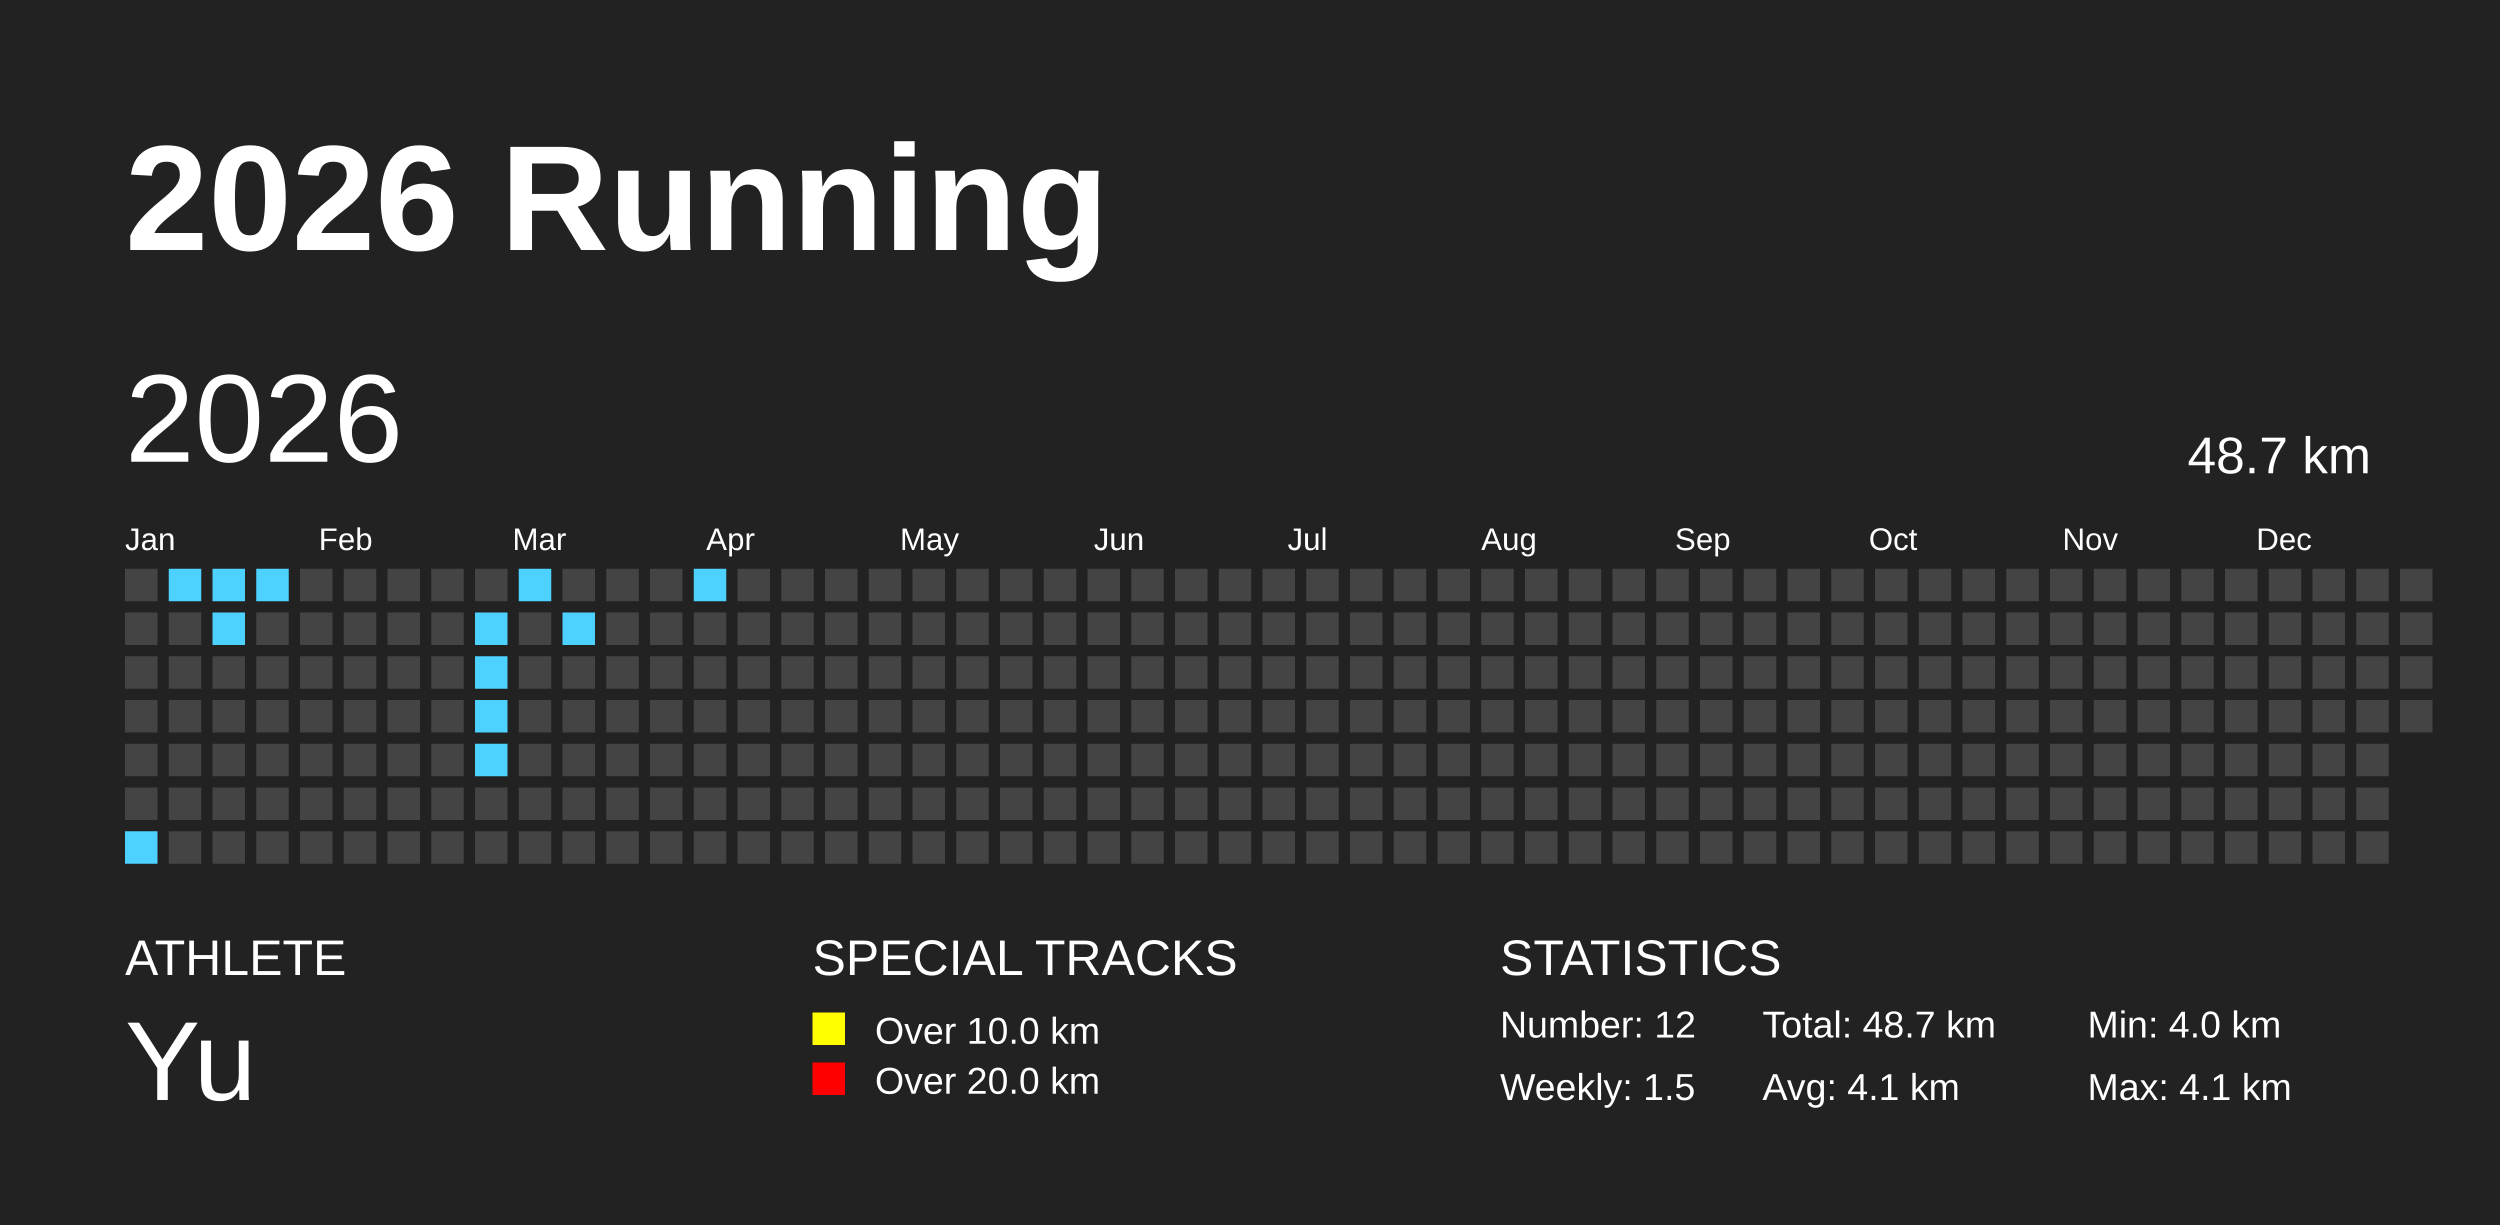
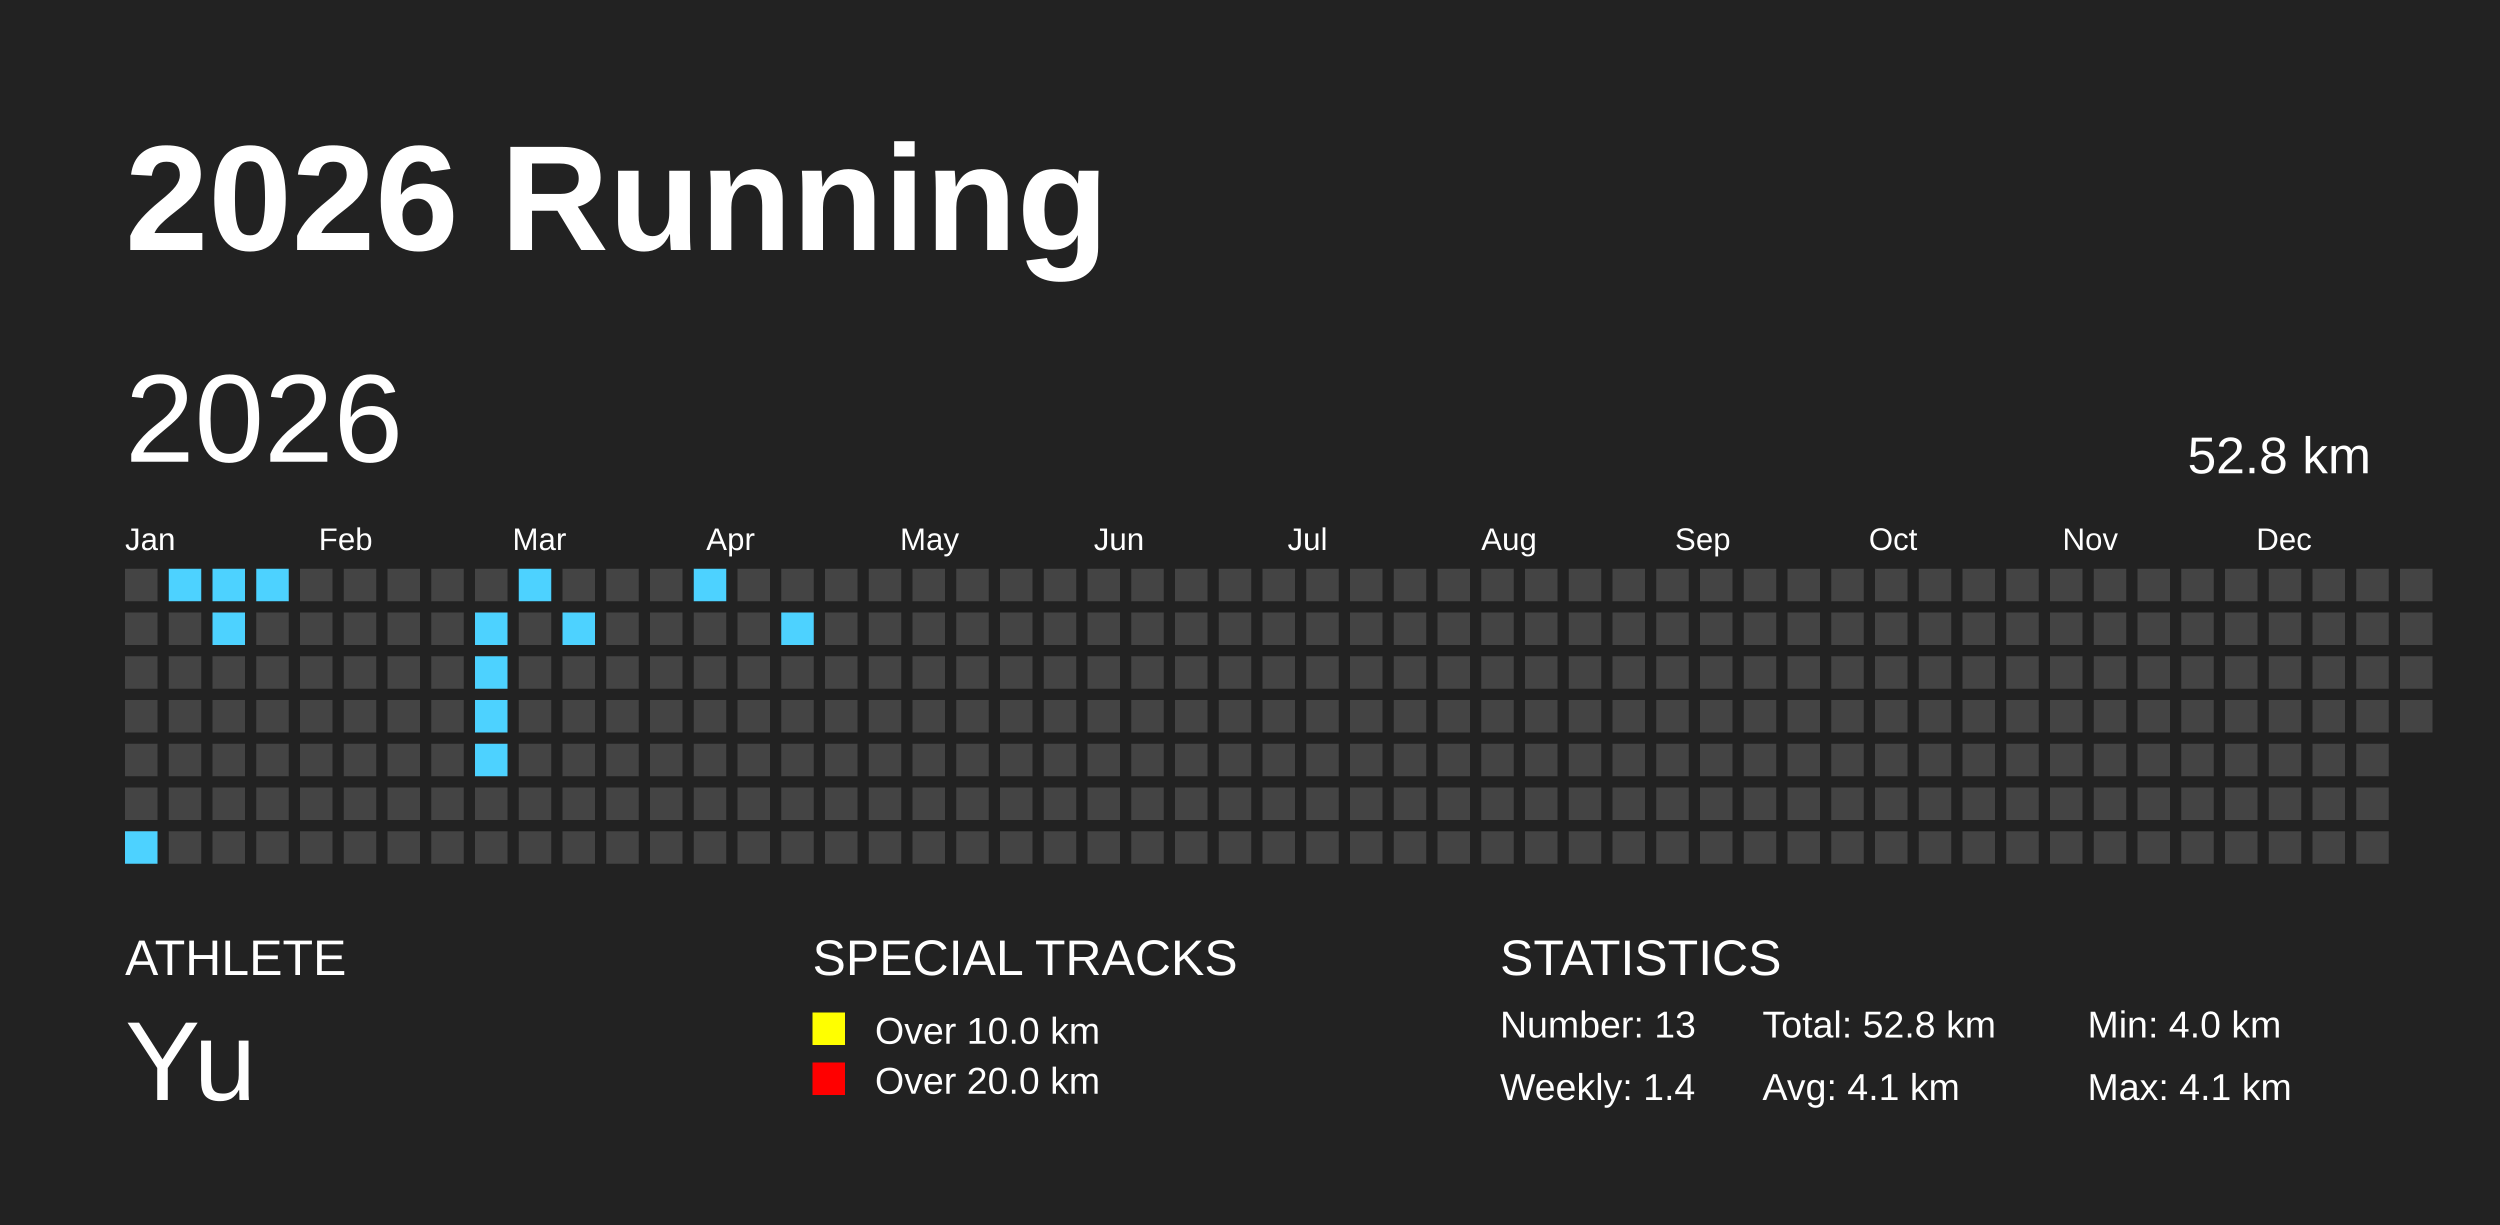
<svg xmlns="http://www.w3.org/2000/svg" baseProfile="full" height="98mm" version="1.1" viewBox="0,0,200,98" width="200mm">
  <defs />
  <rect fill="#222222" height="98" width="200" x="0" y="0" />
  <text fill="#FFFFFF" style="font-size:12px; font-family:Arial; font-weight:bold;" x="10" y="20">2026 Running</text>
  <text fill="#FFFFFF" style="font-size:4px; font-family:Arial" x="10" y="78">ATHLETE</text>
  <text fill="#FFFFFF" style="font-size:9px; font-family:Arial" x="10" y="88">Yu</text>
  <text fill="#FFFFFF" style="font-size:4px; font-family:Arial" x="65" y="78">SPECIAL TRACKS</text>
  <rect fill="yellow" height="2.6" width="2.6" x="65" y="81" />
  <text fill="#FFFFFF" style="font-size:3px; font-family:Arial" x="70" y="83.5">Over 10.0 km</text>
  <rect fill="red" height="2.6" width="2.6" x="65" y="85" />
  <text fill="#FFFFFF" style="font-size:3px; font-family:Arial" x="70" y="87.5">Over 20.0 km</text>
  <text fill="#FFFFFF" style="font-size:4px; font-family:Arial" x="120" y="78">STATISTICS</text>
-   <text fill="#FFFFFF" style="font-size:3px; font-family:Arial" x="120" y="83">Number: 12</text>
-   <text fill="#FFFFFF" style="font-size:3px; font-family:Arial" x="120" y="88">Weekly: 1.5</text>
-   <text fill="#FFFFFF" style="font-size:3px; font-family:Arial" x="141" y="83">Total: 48.7 km</text>
+   <text fill="#FFFFFF" style="font-size:3px; font-family:Arial" x="120" y="83">Number: 13</text>
+   <text fill="#FFFFFF" style="font-size:3px; font-family:Arial" x="120" y="88">Weekly: 1.4</text>
+   <text fill="#FFFFFF" style="font-size:3px; font-family:Arial" x="141" y="83">Total: 52.8 km</text>
  <text fill="#FFFFFF" style="font-size:3px; font-family:Arial" x="141" y="88">Avg: 4.1 km</text>
  <text fill="#FFFFFF" style="font-size:3px; font-family:Arial" x="167" y="83">Min: 4.0 km</text>
  <text fill="#FFFFFF" style="font-size:3px; font-family:Arial" x="167" y="88">Max: 4.1 km</text>
  <text dominant-baseline="hanging" fill="#FFFFFF" style="font-size:10.0px; font-family:Arial;" x="10" y="30">2026</text>
-   <text dominant-baseline="hanging" fill="#FFFFFF" style="font-size:4.125px; font-family:Arial;" x="175" y="35">48.7 km</text>
+   <text dominant-baseline="hanging" fill="#FFFFFF" style="font-size:4.125px; font-family:Arial;" x="175" y="35">52.8 km</text>
  <text fill="#FFFFFF" style="font-size:2.5px; font-family:Arial" x="10.0" y="44">Jan</text>
  <text fill="#FFFFFF" style="font-size:2.5px; font-family:Arial" x="25.5" y="44">Feb</text>
  <text fill="#FFFFFF" style="font-size:2.5px; font-family:Arial" x="41.0" y="44">Mar</text>
  <text fill="#FFFFFF" style="font-size:2.5px; font-family:Arial" x="56.5" y="44">Apr</text>
  <text fill="#FFFFFF" style="font-size:2.5px; font-family:Arial" x="72.0" y="44">May</text>
  <text fill="#FFFFFF" style="font-size:2.5px; font-family:Arial" x="87.5" y="44">Jun</text>
  <text fill="#FFFFFF" style="font-size:2.5px; font-family:Arial" x="103.0" y="44">Jul</text>
  <text fill="#FFFFFF" style="font-size:2.5px; font-family:Arial" x="118.5" y="44">Aug</text>
  <text fill="#FFFFFF" style="font-size:2.5px; font-family:Arial" x="134.0" y="44">Sep</text>
  <text fill="#FFFFFF" style="font-size:2.5px; font-family:Arial" x="149.5" y="44">Oct</text>
  <text fill="#FFFFFF" style="font-size:2.5px; font-family:Arial" x="165.0" y="44">Nov</text>
  <text fill="#FFFFFF" style="font-size:2.5px; font-family:Arial" x="180.5" y="44">Dec</text>
  <rect fill="#444444" height="2.6" width="2.6" x="10.0" y="45.5" />
  <rect fill="#444444" height="2.6" width="2.6" x="10.0" y="49.0" />
  <rect fill="#444444" height="2.6" width="2.6" x="10.0" y="52.5" />
  <rect fill="#444444" height="2.6" width="2.6" x="10.0" y="56.0" />
  <rect fill="#444444" height="2.6" width="2.6" x="10.0" y="59.5" />
  <rect fill="#444444" height="2.6" width="2.6" x="10.0" y="63.0" />
  <rect fill="#4DD2FF" height="2.6" width="2.6" x="10.0" y="66.5" />
  <rect fill="#4DD2FF" height="2.6" width="2.6" x="13.5" y="45.5" />
  <rect fill="#444444" height="2.6" width="2.6" x="13.5" y="49.0" />
  <rect fill="#444444" height="2.6" width="2.6" x="13.5" y="52.5" />
  <rect fill="#444444" height="2.6" width="2.6" x="13.5" y="56.0" />
  <rect fill="#444444" height="2.6" width="2.6" x="13.5" y="59.5" />
  <rect fill="#444444" height="2.6" width="2.6" x="13.5" y="63.0" />
  <rect fill="#444444" height="2.6" width="2.6" x="13.5" y="66.5" />
  <rect fill="#4DD2FF" height="2.6" width="2.6" x="17.0" y="45.5" />
  <rect fill="#4DD2FF" height="2.6" width="2.6" x="17.0" y="49.0" />
  <rect fill="#444444" height="2.6" width="2.6" x="17.0" y="52.5" />
  <rect fill="#444444" height="2.6" width="2.6" x="17.0" y="56.0" />
  <rect fill="#444444" height="2.6" width="2.6" x="17.0" y="59.5" />
  <rect fill="#444444" height="2.6" width="2.6" x="17.0" y="63.0" />
  <rect fill="#444444" height="2.6" width="2.6" x="17.0" y="66.5" />
  <rect fill="#4DD2FF" height="2.6" width="2.6" x="20.5" y="45.5" />
  <rect fill="#444444" height="2.6" width="2.6" x="20.5" y="49.0" />
  <rect fill="#444444" height="2.6" width="2.6" x="20.5" y="52.5" />
  <rect fill="#444444" height="2.6" width="2.6" x="20.5" y="56.0" />
  <rect fill="#444444" height="2.6" width="2.6" x="20.5" y="59.5" />
  <rect fill="#444444" height="2.6" width="2.6" x="20.5" y="63.0" />
  <rect fill="#444444" height="2.6" width="2.6" x="20.5" y="66.5" />
  <rect fill="#444444" height="2.6" width="2.6" x="24.0" y="45.5" />
  <rect fill="#444444" height="2.6" width="2.6" x="24.0" y="49.0" />
  <rect fill="#444444" height="2.6" width="2.6" x="24.0" y="52.5" />
  <rect fill="#444444" height="2.6" width="2.6" x="24.0" y="56.0" />
  <rect fill="#444444" height="2.6" width="2.6" x="24.0" y="59.5" />
  <rect fill="#444444" height="2.6" width="2.6" x="24.0" y="63.0" />
  <rect fill="#444444" height="2.6" width="2.6" x="24.0" y="66.5" />
  <rect fill="#444444" height="2.6" width="2.6" x="27.5" y="45.5" />
  <rect fill="#444444" height="2.6" width="2.6" x="27.5" y="49.0" />
  <rect fill="#444444" height="2.6" width="2.6" x="27.5" y="52.5" />
  <rect fill="#444444" height="2.6" width="2.6" x="27.5" y="56.0" />
  <rect fill="#444444" height="2.6" width="2.6" x="27.5" y="59.5" />
  <rect fill="#444444" height="2.6" width="2.6" x="27.5" y="63.0" />
  <rect fill="#444444" height="2.6" width="2.6" x="27.5" y="66.5" />
  <rect fill="#444444" height="2.6" width="2.6" x="31.0" y="45.5" />
  <rect fill="#444444" height="2.6" width="2.6" x="31.0" y="49.0" />
  <rect fill="#444444" height="2.6" width="2.6" x="31.0" y="52.5" />
  <rect fill="#444444" height="2.6" width="2.6" x="31.0" y="56.0" />
  <rect fill="#444444" height="2.6" width="2.6" x="31.0" y="59.5" />
  <rect fill="#444444" height="2.6" width="2.6" x="31.0" y="63.0" />
  <rect fill="#444444" height="2.6" width="2.6" x="31.0" y="66.5" />
  <rect fill="#444444" height="2.6" width="2.6" x="34.5" y="45.5" />
  <rect fill="#444444" height="2.6" width="2.6" x="34.5" y="49.0" />
  <rect fill="#444444" height="2.6" width="2.6" x="34.5" y="52.5" />
  <rect fill="#444444" height="2.6" width="2.6" x="34.5" y="56.0" />
  <rect fill="#444444" height="2.6" width="2.6" x="34.5" y="59.5" />
  <rect fill="#444444" height="2.6" width="2.6" x="34.5" y="63.0" />
  <rect fill="#444444" height="2.6" width="2.6" x="34.5" y="66.5" />
  <rect fill="#444444" height="2.6" width="2.6" x="38.0" y="45.5" />
  <rect fill="#4DD2FF" height="2.6" width="2.6" x="38.0" y="49.0" />
  <rect fill="#4DD2FF" height="2.6" width="2.6" x="38.0" y="52.5" />
  <rect fill="#4DD2FF" height="2.6" width="2.6" x="38.0" y="56.0" />
  <rect fill="#4DD2FF" height="2.6" width="2.6" x="38.0" y="59.5" />
  <rect fill="#444444" height="2.6" width="2.6" x="38.0" y="63.0" />
  <rect fill="#444444" height="2.6" width="2.6" x="38.0" y="66.5" />
  <rect fill="#4DD2FF" height="2.6" width="2.6" x="41.5" y="45.5" />
  <rect fill="#444444" height="2.6" width="2.6" x="41.5" y="49.0" />
  <rect fill="#444444" height="2.6" width="2.6" x="41.5" y="52.5" />
  <rect fill="#444444" height="2.6" width="2.6" x="41.5" y="56.0" />
  <rect fill="#444444" height="2.6" width="2.6" x="41.5" y="59.5" />
  <rect fill="#444444" height="2.6" width="2.6" x="41.5" y="63.0" />
  <rect fill="#444444" height="2.6" width="2.6" x="41.5" y="66.5" />
  <rect fill="#444444" height="2.6" width="2.6" x="45.0" y="45.5" />
  <rect fill="#4DD2FF" height="2.6" width="2.6" x="45.0" y="49.0" />
  <rect fill="#444444" height="2.6" width="2.6" x="45.0" y="52.5" />
  <rect fill="#444444" height="2.6" width="2.6" x="45.0" y="56.0" />
  <rect fill="#444444" height="2.6" width="2.6" x="45.0" y="59.5" />
  <rect fill="#444444" height="2.6" width="2.6" x="45.0" y="63.0" />
  <rect fill="#444444" height="2.6" width="2.6" x="45.0" y="66.5" />
  <rect fill="#444444" height="2.6" width="2.6" x="48.5" y="45.5" />
  <rect fill="#444444" height="2.6" width="2.6" x="48.5" y="49.0" />
  <rect fill="#444444" height="2.6" width="2.6" x="48.5" y="52.5" />
  <rect fill="#444444" height="2.6" width="2.6" x="48.5" y="56.0" />
  <rect fill="#444444" height="2.6" width="2.6" x="48.5" y="59.5" />
  <rect fill="#444444" height="2.6" width="2.6" x="48.5" y="63.0" />
  <rect fill="#444444" height="2.6" width="2.6" x="48.5" y="66.5" />
  <rect fill="#444444" height="2.6" width="2.6" x="52.0" y="45.5" />
  <rect fill="#444444" height="2.6" width="2.6" x="52.0" y="49.0" />
  <rect fill="#444444" height="2.6" width="2.6" x="52.0" y="52.5" />
  <rect fill="#444444" height="2.6" width="2.6" x="52.0" y="56.0" />
  <rect fill="#444444" height="2.6" width="2.6" x="52.0" y="59.5" />
  <rect fill="#444444" height="2.6" width="2.6" x="52.0" y="63.0" />
  <rect fill="#444444" height="2.6" width="2.6" x="52.0" y="66.5" />
  <rect fill="#4DD2FF" height="2.6" width="2.6" x="55.5" y="45.5" />
  <rect fill="#444444" height="2.6" width="2.6" x="55.5" y="49.0" />
  <rect fill="#444444" height="2.6" width="2.6" x="55.5" y="52.5" />
  <rect fill="#444444" height="2.6" width="2.6" x="55.5" y="56.0" />
  <rect fill="#444444" height="2.6" width="2.6" x="55.5" y="59.5" />
  <rect fill="#444444" height="2.6" width="2.6" x="55.5" y="63.0" />
  <rect fill="#444444" height="2.6" width="2.6" x="55.5" y="66.5" />
  <rect fill="#444444" height="2.6" width="2.6" x="59.0" y="45.5" />
  <rect fill="#444444" height="2.6" width="2.6" x="59.0" y="49.0" />
  <rect fill="#444444" height="2.6" width="2.6" x="59.0" y="52.5" />
  <rect fill="#444444" height="2.6" width="2.6" x="59.0" y="56.0" />
  <rect fill="#444444" height="2.6" width="2.6" x="59.0" y="59.5" />
  <rect fill="#444444" height="2.6" width="2.6" x="59.0" y="63.0" />
  <rect fill="#444444" height="2.6" width="2.6" x="59.0" y="66.5" />
  <rect fill="#444444" height="2.6" width="2.6" x="62.5" y="45.5" />
-   <rect fill="#444444" height="2.6" width="2.6" x="62.5" y="49.0" />
+   <rect fill="#4DD2FF" height="2.6" width="2.6" x="62.5" y="49.0" />
  <rect fill="#444444" height="2.6" width="2.6" x="62.5" y="52.5" />
  <rect fill="#444444" height="2.6" width="2.6" x="62.5" y="56.0" />
  <rect fill="#444444" height="2.6" width="2.6" x="62.5" y="59.5" />
  <rect fill="#444444" height="2.6" width="2.6" x="62.5" y="63.0" />
  <rect fill="#444444" height="2.6" width="2.6" x="62.5" y="66.5" />
  <rect fill="#444444" height="2.6" width="2.6" x="66.0" y="45.5" />
  <rect fill="#444444" height="2.6" width="2.6" x="66.0" y="49.0" />
  <rect fill="#444444" height="2.6" width="2.6" x="66.0" y="52.5" />
  <rect fill="#444444" height="2.6" width="2.6" x="66.0" y="56.0" />
  <rect fill="#444444" height="2.6" width="2.6" x="66.0" y="59.5" />
  <rect fill="#444444" height="2.6" width="2.6" x="66.0" y="63.0" />
  <rect fill="#444444" height="2.6" width="2.6" x="66.0" y="66.5" />
  <rect fill="#444444" height="2.6" width="2.6" x="69.5" y="45.5" />
  <rect fill="#444444" height="2.6" width="2.6" x="69.5" y="49.0" />
  <rect fill="#444444" height="2.6" width="2.6" x="69.5" y="52.5" />
  <rect fill="#444444" height="2.6" width="2.6" x="69.5" y="56.0" />
  <rect fill="#444444" height="2.6" width="2.6" x="69.5" y="59.5" />
  <rect fill="#444444" height="2.6" width="2.6" x="69.5" y="63.0" />
  <rect fill="#444444" height="2.6" width="2.6" x="69.5" y="66.5" />
  <rect fill="#444444" height="2.6" width="2.6" x="73.0" y="45.5" />
  <rect fill="#444444" height="2.6" width="2.6" x="73.0" y="49.0" />
  <rect fill="#444444" height="2.6" width="2.6" x="73.0" y="52.5" />
  <rect fill="#444444" height="2.6" width="2.6" x="73.0" y="56.0" />
  <rect fill="#444444" height="2.6" width="2.6" x="73.0" y="59.5" />
  <rect fill="#444444" height="2.6" width="2.6" x="73.0" y="63.0" />
  <rect fill="#444444" height="2.6" width="2.6" x="73.0" y="66.5" />
  <rect fill="#444444" height="2.6" width="2.6" x="76.5" y="45.5" />
  <rect fill="#444444" height="2.6" width="2.6" x="76.5" y="49.0" />
  <rect fill="#444444" height="2.6" width="2.6" x="76.5" y="52.5" />
  <rect fill="#444444" height="2.6" width="2.6" x="76.5" y="56.0" />
  <rect fill="#444444" height="2.6" width="2.6" x="76.5" y="59.5" />
  <rect fill="#444444" height="2.6" width="2.6" x="76.5" y="63.0" />
  <rect fill="#444444" height="2.6" width="2.6" x="76.5" y="66.5" />
  <rect fill="#444444" height="2.6" width="2.6" x="80.0" y="45.5" />
  <rect fill="#444444" height="2.6" width="2.6" x="80.0" y="49.0" />
  <rect fill="#444444" height="2.6" width="2.6" x="80.0" y="52.5" />
  <rect fill="#444444" height="2.6" width="2.6" x="80.0" y="56.0" />
  <rect fill="#444444" height="2.6" width="2.6" x="80.0" y="59.5" />
  <rect fill="#444444" height="2.6" width="2.6" x="80.0" y="63.0" />
  <rect fill="#444444" height="2.6" width="2.6" x="80.0" y="66.5" />
  <rect fill="#444444" height="2.6" width="2.6" x="83.5" y="45.5" />
  <rect fill="#444444" height="2.6" width="2.6" x="83.5" y="49.0" />
  <rect fill="#444444" height="2.6" width="2.6" x="83.5" y="52.5" />
  <rect fill="#444444" height="2.6" width="2.6" x="83.5" y="56.0" />
  <rect fill="#444444" height="2.6" width="2.6" x="83.5" y="59.5" />
  <rect fill="#444444" height="2.6" width="2.6" x="83.5" y="63.0" />
  <rect fill="#444444" height="2.6" width="2.6" x="83.5" y="66.5" />
  <rect fill="#444444" height="2.6" width="2.6" x="87.0" y="45.5" />
  <rect fill="#444444" height="2.6" width="2.6" x="87.0" y="49.0" />
  <rect fill="#444444" height="2.6" width="2.6" x="87.0" y="52.5" />
  <rect fill="#444444" height="2.6" width="2.6" x="87.0" y="56.0" />
  <rect fill="#444444" height="2.6" width="2.6" x="87.0" y="59.5" />
  <rect fill="#444444" height="2.6" width="2.6" x="87.0" y="63.0" />
  <rect fill="#444444" height="2.6" width="2.6" x="87.0" y="66.5" />
  <rect fill="#444444" height="2.6" width="2.6" x="90.5" y="45.5" />
  <rect fill="#444444" height="2.6" width="2.6" x="90.5" y="49.0" />
  <rect fill="#444444" height="2.6" width="2.6" x="90.5" y="52.5" />
  <rect fill="#444444" height="2.6" width="2.6" x="90.5" y="56.0" />
  <rect fill="#444444" height="2.6" width="2.6" x="90.5" y="59.5" />
  <rect fill="#444444" height="2.6" width="2.6" x="90.5" y="63.0" />
  <rect fill="#444444" height="2.6" width="2.6" x="90.5" y="66.5" />
  <rect fill="#444444" height="2.6" width="2.6" x="94.0" y="45.5" />
  <rect fill="#444444" height="2.6" width="2.6" x="94.0" y="49.0" />
  <rect fill="#444444" height="2.6" width="2.6" x="94.0" y="52.5" />
  <rect fill="#444444" height="2.6" width="2.6" x="94.0" y="56.0" />
  <rect fill="#444444" height="2.6" width="2.6" x="94.0" y="59.5" />
  <rect fill="#444444" height="2.6" width="2.6" x="94.0" y="63.0" />
  <rect fill="#444444" height="2.6" width="2.6" x="94.0" y="66.5" />
  <rect fill="#444444" height="2.6" width="2.6" x="97.5" y="45.5" />
  <rect fill="#444444" height="2.6" width="2.6" x="97.5" y="49.0" />
  <rect fill="#444444" height="2.6" width="2.6" x="97.5" y="52.5" />
  <rect fill="#444444" height="2.6" width="2.6" x="97.5" y="56.0" />
  <rect fill="#444444" height="2.6" width="2.6" x="97.5" y="59.5" />
  <rect fill="#444444" height="2.6" width="2.6" x="97.5" y="63.0" />
  <rect fill="#444444" height="2.6" width="2.6" x="97.5" y="66.5" />
  <rect fill="#444444" height="2.6" width="2.6" x="101.0" y="45.5" />
  <rect fill="#444444" height="2.6" width="2.6" x="101.0" y="49.0" />
  <rect fill="#444444" height="2.6" width="2.6" x="101.0" y="52.5" />
  <rect fill="#444444" height="2.6" width="2.6" x="101.0" y="56.0" />
  <rect fill="#444444" height="2.6" width="2.6" x="101.0" y="59.5" />
  <rect fill="#444444" height="2.6" width="2.6" x="101.0" y="63.0" />
  <rect fill="#444444" height="2.6" width="2.6" x="101.0" y="66.5" />
  <rect fill="#444444" height="2.6" width="2.6" x="104.5" y="45.5" />
  <rect fill="#444444" height="2.6" width="2.6" x="104.5" y="49.0" />
  <rect fill="#444444" height="2.6" width="2.6" x="104.5" y="52.5" />
  <rect fill="#444444" height="2.6" width="2.6" x="104.5" y="56.0" />
  <rect fill="#444444" height="2.6" width="2.6" x="104.5" y="59.5" />
  <rect fill="#444444" height="2.6" width="2.6" x="104.5" y="63.0" />
  <rect fill="#444444" height="2.6" width="2.6" x="104.5" y="66.5" />
  <rect fill="#444444" height="2.6" width="2.6" x="108.0" y="45.5" />
  <rect fill="#444444" height="2.6" width="2.6" x="108.0" y="49.0" />
  <rect fill="#444444" height="2.6" width="2.6" x="108.0" y="52.5" />
  <rect fill="#444444" height="2.6" width="2.6" x="108.0" y="56.0" />
  <rect fill="#444444" height="2.6" width="2.6" x="108.0" y="59.5" />
  <rect fill="#444444" height="2.6" width="2.6" x="108.0" y="63.0" />
  <rect fill="#444444" height="2.6" width="2.6" x="108.0" y="66.5" />
  <rect fill="#444444" height="2.6" width="2.6" x="111.5" y="45.5" />
  <rect fill="#444444" height="2.6" width="2.6" x="111.5" y="49.0" />
  <rect fill="#444444" height="2.6" width="2.6" x="111.5" y="52.5" />
  <rect fill="#444444" height="2.6" width="2.6" x="111.5" y="56.0" />
  <rect fill="#444444" height="2.6" width="2.6" x="111.5" y="59.5" />
  <rect fill="#444444" height="2.6" width="2.6" x="111.5" y="63.0" />
  <rect fill="#444444" height="2.6" width="2.6" x="111.5" y="66.5" />
  <rect fill="#444444" height="2.6" width="2.6" x="115.0" y="45.5" />
  <rect fill="#444444" height="2.6" width="2.6" x="115.0" y="49.0" />
  <rect fill="#444444" height="2.6" width="2.6" x="115.0" y="52.5" />
  <rect fill="#444444" height="2.6" width="2.6" x="115.0" y="56.0" />
  <rect fill="#444444" height="2.6" width="2.6" x="115.0" y="59.5" />
  <rect fill="#444444" height="2.6" width="2.6" x="115.0" y="63.0" />
  <rect fill="#444444" height="2.6" width="2.6" x="115.0" y="66.5" />
  <rect fill="#444444" height="2.6" width="2.6" x="118.5" y="45.5" />
  <rect fill="#444444" height="2.6" width="2.6" x="118.5" y="49.0" />
  <rect fill="#444444" height="2.6" width="2.6" x="118.5" y="52.5" />
  <rect fill="#444444" height="2.6" width="2.6" x="118.5" y="56.0" />
  <rect fill="#444444" height="2.6" width="2.6" x="118.5" y="59.5" />
  <rect fill="#444444" height="2.6" width="2.6" x="118.5" y="63.0" />
  <rect fill="#444444" height="2.6" width="2.6" x="118.5" y="66.5" />
  <rect fill="#444444" height="2.6" width="2.6" x="122.0" y="45.5" />
  <rect fill="#444444" height="2.6" width="2.6" x="122.0" y="49.0" />
  <rect fill="#444444" height="2.6" width="2.6" x="122.0" y="52.5" />
  <rect fill="#444444" height="2.6" width="2.6" x="122.0" y="56.0" />
  <rect fill="#444444" height="2.6" width="2.6" x="122.0" y="59.5" />
  <rect fill="#444444" height="2.6" width="2.6" x="122.0" y="63.0" />
  <rect fill="#444444" height="2.6" width="2.6" x="122.0" y="66.5" />
  <rect fill="#444444" height="2.6" width="2.6" x="125.5" y="45.5" />
  <rect fill="#444444" height="2.6" width="2.6" x="125.5" y="49.0" />
  <rect fill="#444444" height="2.6" width="2.6" x="125.5" y="52.5" />
  <rect fill="#444444" height="2.6" width="2.6" x="125.5" y="56.0" />
  <rect fill="#444444" height="2.6" width="2.6" x="125.5" y="59.5" />
  <rect fill="#444444" height="2.6" width="2.6" x="125.5" y="63.0" />
  <rect fill="#444444" height="2.6" width="2.6" x="125.5" y="66.5" />
  <rect fill="#444444" height="2.6" width="2.6" x="129.0" y="45.5" />
  <rect fill="#444444" height="2.6" width="2.6" x="129.0" y="49.0" />
  <rect fill="#444444" height="2.6" width="2.6" x="129.0" y="52.5" />
  <rect fill="#444444" height="2.6" width="2.6" x="129.0" y="56.0" />
  <rect fill="#444444" height="2.6" width="2.6" x="129.0" y="59.5" />
  <rect fill="#444444" height="2.6" width="2.6" x="129.0" y="63.0" />
  <rect fill="#444444" height="2.6" width="2.6" x="129.0" y="66.5" />
  <rect fill="#444444" height="2.6" width="2.6" x="132.5" y="45.5" />
  <rect fill="#444444" height="2.6" width="2.6" x="132.5" y="49.0" />
  <rect fill="#444444" height="2.6" width="2.6" x="132.5" y="52.5" />
  <rect fill="#444444" height="2.6" width="2.6" x="132.5" y="56.0" />
  <rect fill="#444444" height="2.6" width="2.6" x="132.5" y="59.5" />
  <rect fill="#444444" height="2.6" width="2.6" x="132.5" y="63.0" />
  <rect fill="#444444" height="2.6" width="2.6" x="132.5" y="66.5" />
  <rect fill="#444444" height="2.6" width="2.6" x="136.0" y="45.5" />
  <rect fill="#444444" height="2.6" width="2.6" x="136.0" y="49.0" />
  <rect fill="#444444" height="2.6" width="2.6" x="136.0" y="52.5" />
  <rect fill="#444444" height="2.6" width="2.6" x="136.0" y="56.0" />
  <rect fill="#444444" height="2.6" width="2.6" x="136.0" y="59.5" />
  <rect fill="#444444" height="2.6" width="2.6" x="136.0" y="63.0" />
  <rect fill="#444444" height="2.6" width="2.6" x="136.0" y="66.5" />
  <rect fill="#444444" height="2.6" width="2.6" x="139.5" y="45.5" />
  <rect fill="#444444" height="2.6" width="2.6" x="139.5" y="49.0" />
  <rect fill="#444444" height="2.6" width="2.6" x="139.5" y="52.5" />
  <rect fill="#444444" height="2.6" width="2.6" x="139.5" y="56.0" />
  <rect fill="#444444" height="2.6" width="2.6" x="139.5" y="59.5" />
  <rect fill="#444444" height="2.6" width="2.6" x="139.5" y="63.0" />
  <rect fill="#444444" height="2.6" width="2.6" x="139.5" y="66.5" />
  <rect fill="#444444" height="2.6" width="2.6" x="143.0" y="45.5" />
  <rect fill="#444444" height="2.6" width="2.6" x="143.0" y="49.0" />
  <rect fill="#444444" height="2.6" width="2.6" x="143.0" y="52.5" />
  <rect fill="#444444" height="2.6" width="2.6" x="143.0" y="56.0" />
  <rect fill="#444444" height="2.6" width="2.6" x="143.0" y="59.5" />
  <rect fill="#444444" height="2.6" width="2.6" x="143.0" y="63.0" />
  <rect fill="#444444" height="2.6" width="2.6" x="143.0" y="66.5" />
  <rect fill="#444444" height="2.6" width="2.6" x="146.5" y="45.5" />
  <rect fill="#444444" height="2.6" width="2.6" x="146.5" y="49.0" />
  <rect fill="#444444" height="2.6" width="2.6" x="146.5" y="52.5" />
  <rect fill="#444444" height="2.6" width="2.6" x="146.5" y="56.0" />
  <rect fill="#444444" height="2.6" width="2.6" x="146.5" y="59.5" />
  <rect fill="#444444" height="2.6" width="2.6" x="146.5" y="63.0" />
  <rect fill="#444444" height="2.6" width="2.6" x="146.5" y="66.5" />
  <rect fill="#444444" height="2.6" width="2.6" x="150.0" y="45.5" />
  <rect fill="#444444" height="2.6" width="2.6" x="150.0" y="49.0" />
  <rect fill="#444444" height="2.6" width="2.6" x="150.0" y="52.5" />
  <rect fill="#444444" height="2.6" width="2.6" x="150.0" y="56.0" />
  <rect fill="#444444" height="2.6" width="2.6" x="150.0" y="59.5" />
  <rect fill="#444444" height="2.6" width="2.6" x="150.0" y="63.0" />
  <rect fill="#444444" height="2.6" width="2.6" x="150.0" y="66.5" />
  <rect fill="#444444" height="2.6" width="2.6" x="153.5" y="45.5" />
  <rect fill="#444444" height="2.6" width="2.6" x="153.5" y="49.0" />
  <rect fill="#444444" height="2.6" width="2.6" x="153.5" y="52.5" />
  <rect fill="#444444" height="2.6" width="2.6" x="153.5" y="56.0" />
  <rect fill="#444444" height="2.6" width="2.6" x="153.5" y="59.5" />
  <rect fill="#444444" height="2.6" width="2.6" x="153.5" y="63.0" />
  <rect fill="#444444" height="2.6" width="2.6" x="153.5" y="66.5" />
  <rect fill="#444444" height="2.6" width="2.6" x="157.0" y="45.5" />
  <rect fill="#444444" height="2.6" width="2.6" x="157.0" y="49.0" />
  <rect fill="#444444" height="2.6" width="2.6" x="157.0" y="52.5" />
  <rect fill="#444444" height="2.6" width="2.6" x="157.0" y="56.0" />
  <rect fill="#444444" height="2.6" width="2.6" x="157.0" y="59.5" />
  <rect fill="#444444" height="2.6" width="2.6" x="157.0" y="63.0" />
  <rect fill="#444444" height="2.6" width="2.6" x="157.0" y="66.5" />
  <rect fill="#444444" height="2.6" width="2.6" x="160.5" y="45.5" />
  <rect fill="#444444" height="2.6" width="2.6" x="160.5" y="49.0" />
  <rect fill="#444444" height="2.6" width="2.6" x="160.5" y="52.5" />
  <rect fill="#444444" height="2.6" width="2.6" x="160.5" y="56.0" />
  <rect fill="#444444" height="2.6" width="2.6" x="160.5" y="59.5" />
  <rect fill="#444444" height="2.6" width="2.6" x="160.5" y="63.0" />
  <rect fill="#444444" height="2.6" width="2.6" x="160.5" y="66.5" />
  <rect fill="#444444" height="2.6" width="2.6" x="164.0" y="45.5" />
  <rect fill="#444444" height="2.6" width="2.6" x="164.0" y="49.0" />
  <rect fill="#444444" height="2.6" width="2.6" x="164.0" y="52.5" />
  <rect fill="#444444" height="2.6" width="2.6" x="164.0" y="56.0" />
  <rect fill="#444444" height="2.6" width="2.6" x="164.0" y="59.5" />
  <rect fill="#444444" height="2.6" width="2.6" x="164.0" y="63.0" />
  <rect fill="#444444" height="2.6" width="2.6" x="164.0" y="66.5" />
  <rect fill="#444444" height="2.6" width="2.6" x="167.5" y="45.5" />
  <rect fill="#444444" height="2.6" width="2.6" x="167.5" y="49.0" />
  <rect fill="#444444" height="2.6" width="2.6" x="167.5" y="52.5" />
  <rect fill="#444444" height="2.6" width="2.6" x="167.5" y="56.0" />
  <rect fill="#444444" height="2.6" width="2.6" x="167.5" y="59.5" />
  <rect fill="#444444" height="2.6" width="2.6" x="167.5" y="63.0" />
  <rect fill="#444444" height="2.6" width="2.6" x="167.5" y="66.5" />
  <rect fill="#444444" height="2.6" width="2.6" x="171.0" y="45.5" />
  <rect fill="#444444" height="2.6" width="2.6" x="171.0" y="49.0" />
  <rect fill="#444444" height="2.6" width="2.6" x="171.0" y="52.5" />
  <rect fill="#444444" height="2.6" width="2.6" x="171.0" y="56.0" />
  <rect fill="#444444" height="2.6" width="2.6" x="171.0" y="59.5" />
  <rect fill="#444444" height="2.6" width="2.6" x="171.0" y="63.0" />
  <rect fill="#444444" height="2.6" width="2.6" x="171.0" y="66.5" />
  <rect fill="#444444" height="2.6" width="2.6" x="174.5" y="45.5" />
  <rect fill="#444444" height="2.6" width="2.6" x="174.5" y="49.0" />
  <rect fill="#444444" height="2.6" width="2.6" x="174.5" y="52.5" />
  <rect fill="#444444" height="2.6" width="2.6" x="174.5" y="56.0" />
  <rect fill="#444444" height="2.6" width="2.6" x="174.5" y="59.5" />
  <rect fill="#444444" height="2.6" width="2.6" x="174.5" y="63.0" />
  <rect fill="#444444" height="2.6" width="2.6" x="174.5" y="66.5" />
  <rect fill="#444444" height="2.6" width="2.6" x="178.0" y="45.5" />
  <rect fill="#444444" height="2.6" width="2.6" x="178.0" y="49.0" />
  <rect fill="#444444" height="2.6" width="2.6" x="178.0" y="52.5" />
  <rect fill="#444444" height="2.6" width="2.6" x="178.0" y="56.0" />
  <rect fill="#444444" height="2.6" width="2.6" x="178.0" y="59.5" />
  <rect fill="#444444" height="2.6" width="2.6" x="178.0" y="63.0" />
  <rect fill="#444444" height="2.6" width="2.6" x="178.0" y="66.5" />
  <rect fill="#444444" height="2.6" width="2.6" x="181.5" y="45.5" />
  <rect fill="#444444" height="2.6" width="2.6" x="181.5" y="49.0" />
  <rect fill="#444444" height="2.6" width="2.6" x="181.5" y="52.5" />
  <rect fill="#444444" height="2.6" width="2.6" x="181.5" y="56.0" />
  <rect fill="#444444" height="2.6" width="2.6" x="181.5" y="59.5" />
  <rect fill="#444444" height="2.6" width="2.6" x="181.5" y="63.0" />
  <rect fill="#444444" height="2.6" width="2.6" x="181.5" y="66.5" />
  <rect fill="#444444" height="2.6" width="2.6" x="185.0" y="45.5" />
  <rect fill="#444444" height="2.6" width="2.6" x="185.0" y="49.0" />
  <rect fill="#444444" height="2.6" width="2.6" x="185.0" y="52.5" />
  <rect fill="#444444" height="2.6" width="2.6" x="185.0" y="56.0" />
  <rect fill="#444444" height="2.6" width="2.6" x="185.0" y="59.5" />
  <rect fill="#444444" height="2.6" width="2.6" x="185.0" y="63.0" />
  <rect fill="#444444" height="2.6" width="2.6" x="185.0" y="66.5" />
  <rect fill="#444444" height="2.6" width="2.6" x="188.5" y="45.5" />
  <rect fill="#444444" height="2.6" width="2.6" x="188.5" y="49.0" />
  <rect fill="#444444" height="2.6" width="2.6" x="188.5" y="52.5" />
  <rect fill="#444444" height="2.6" width="2.6" x="188.5" y="56.0" />
  <rect fill="#444444" height="2.6" width="2.6" x="188.5" y="59.5" />
  <rect fill="#444444" height="2.6" width="2.6" x="188.5" y="63.0" />
  <rect fill="#444444" height="2.6" width="2.6" x="188.5" y="66.5" />
  <rect fill="#444444" height="2.6" width="2.6" x="192.0" y="45.5" />
  <rect fill="#444444" height="2.6" width="2.6" x="192.0" y="49.0" />
  <rect fill="#444444" height="2.6" width="2.6" x="192.0" y="52.5" />
  <rect fill="#444444" height="2.6" width="2.6" x="192.0" y="56.0" />
</svg>
